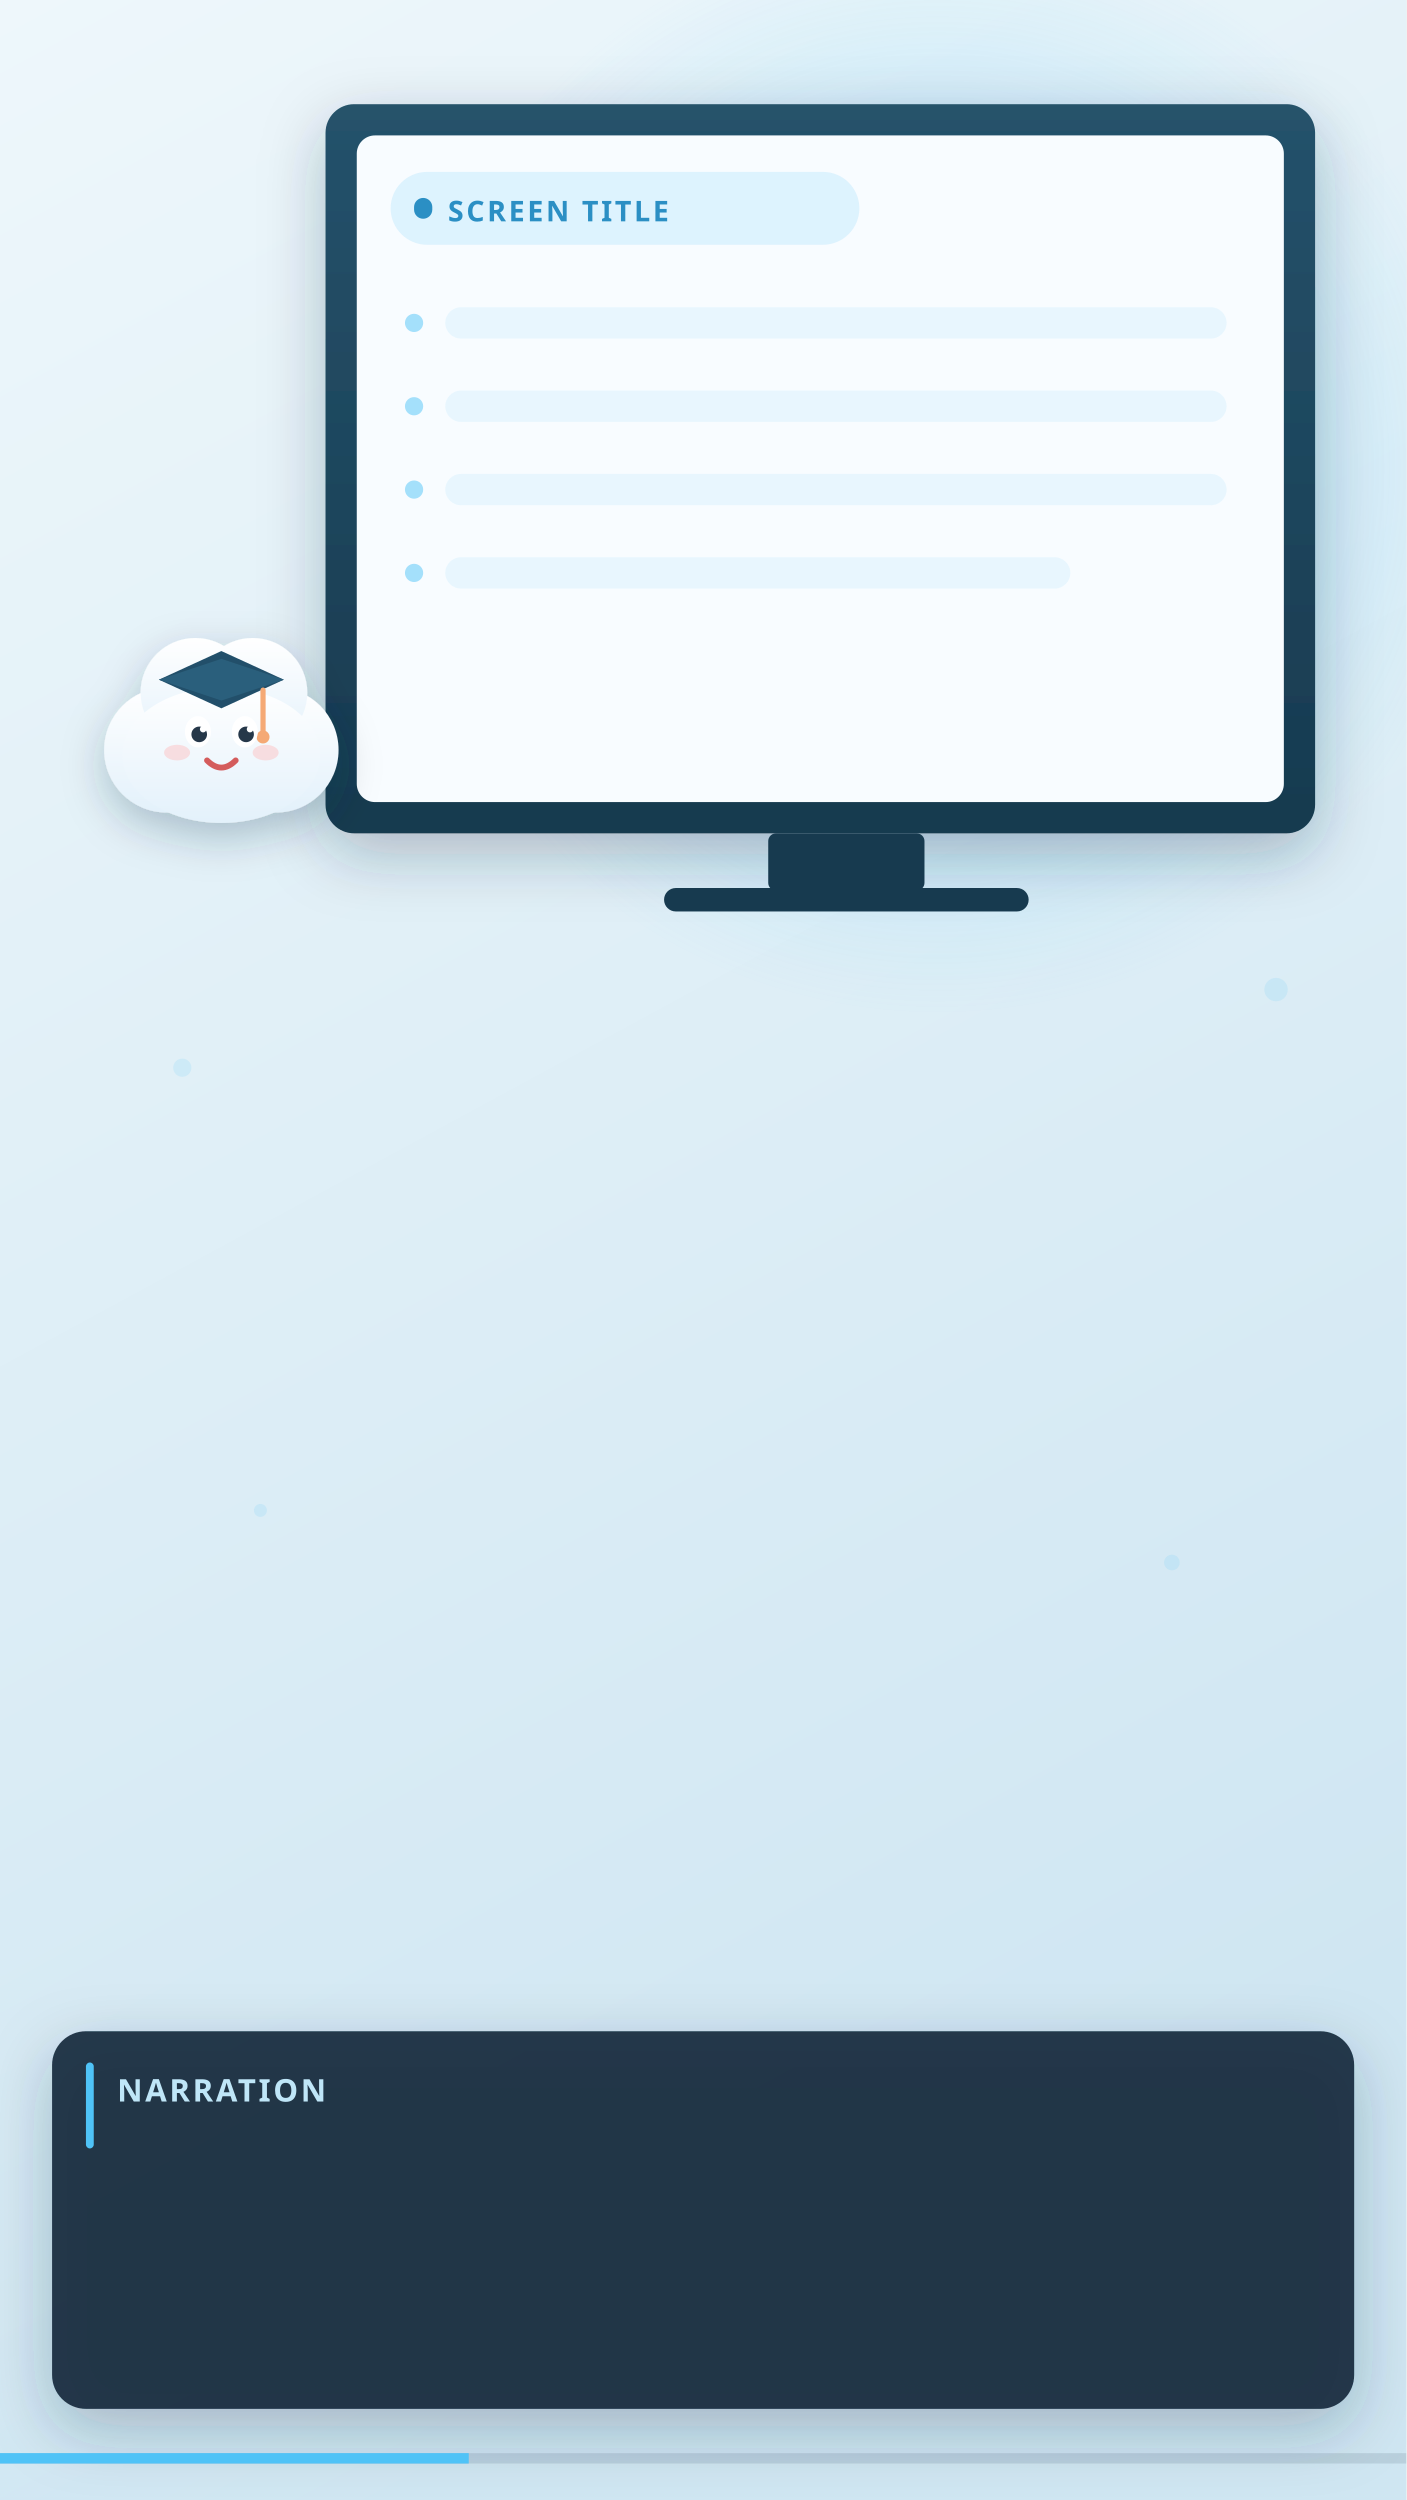
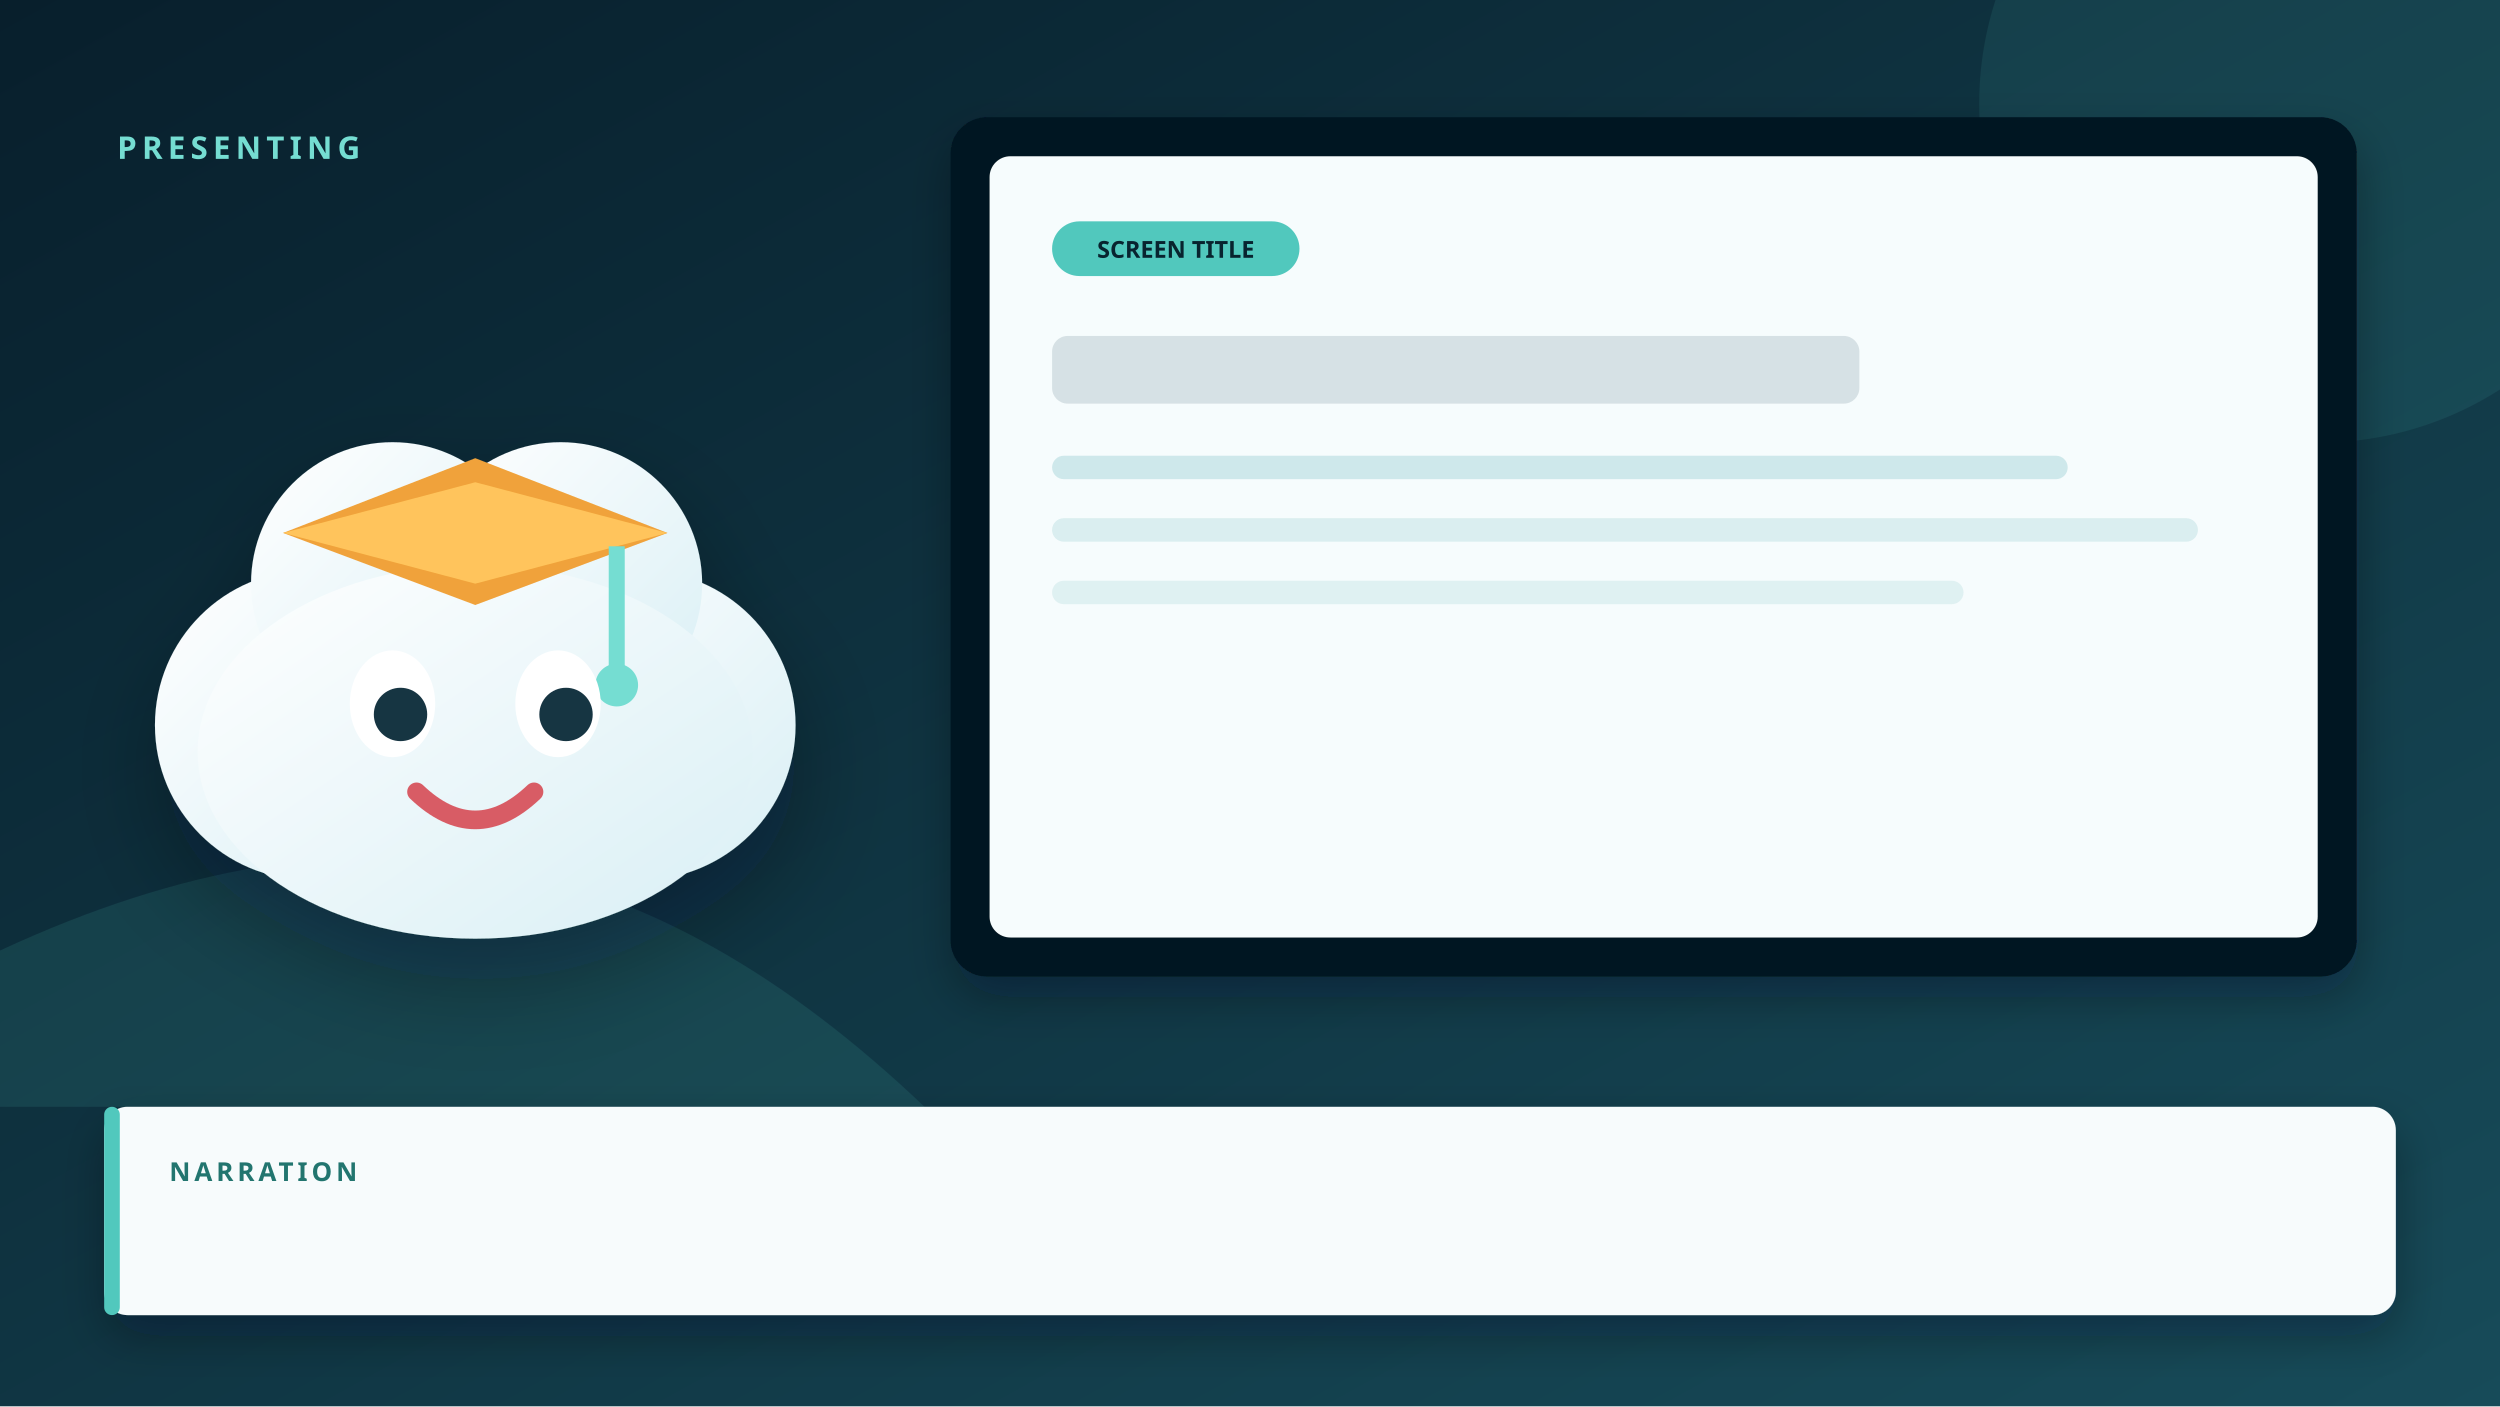
- <svg xmlns="http://www.w3.org/2000/svg" viewBox="0 0 1080 1920" width="1080" height="1920">
+ <svg xmlns="http://www.w3.org/2000/svg" viewBox="0 0 1920 1080" width="1920" height="1080">
  <defs>
-     <linearGradient id="bg" x1="0" y1="0" x2="0.3" y2="1">
-       <stop offset="0%" stop-color="#eef7fb" />
-       <stop offset="100%" stop-color="#cfe6f2" />
+     <linearGradient id="presenting-bg" x2="1" y2="1">
+       <stop stop-color="#081f2c" />
+       <stop offset="1" stop-color="#174b59" />
    </linearGradient>
-     <linearGradient id="screen" x1="0" y1="0" x2="0" y2="1">
-       <stop offset="0%" stop-color="#25526b" />
-       <stop offset="100%" stop-color="#173a4f" />
+     <linearGradient id="presenting-cloud" y2="1">
+       <stop stop-color="#fff" />
+       <stop offset="1" stop-color="#d9eff5" />
    </linearGradient>
-     <radialGradient id="glow" cx="0.5" cy="0.5" r="0.5">
-       <stop offset="0%" stop-color="#4fc3f7" stop-opacity="0.4" />
-       <stop offset="100%" stop-color="#4fc3f7" stop-opacity="0" />
-     </radialGradient>
-     <linearGradient id="cloudFill" x1="0" y1="0" x2="0" y2="1">
-       <stop offset="0%" stop-color="#ffffff" />
-       <stop offset="100%" stop-color="#e3f1fb" />
-     </linearGradient>
-     <filter id="soft" x="-40%" y="-40%" width="180%" height="180%">
-       <feDropShadow dx="0" dy="16" stdDeviation="24" flood-color="#123246" flood-opacity="0.28" />
-     </filter>
-     <filter id="cloudShadow" x="-60%" y="-60%" width="220%" height="220%">
-       <feDropShadow dx="0" dy="12" stdDeviation="16" flood-color="#123246" flood-opacity="0.25" />
+     <filter id="presenting-shadow" x="-20%" y="-20%" width="140%" height="150%">
+       <feDropShadow dy="16" stdDeviation="18" flood-color="#001018" flood-opacity=".32" />
    </filter>
  </defs>
-   <rect width="1080" height="1920" fill="url(#bg)" />
-   <circle cx="720" cy="360" r="420" fill="url(#glow)" />
-   <g fill="#4fc3f7" opacity="0.14">
-     <circle cx="140" cy="820" r="7" />
-     <circle cx="980" cy="760" r="9" />
-     <circle cx="200" cy="1160" r="5" />
-     <circle cx="900" cy="1200" r="6" />
+   <rect width="1920" height="1080" fill="url(#presenting-bg)" />
+   <circle cx="1780" cy="80" r="260" fill="#51c8bd" opacity=".1" />
+   <path d="M0 730C280 600 500 650 710 850H0Z" fill="#51c8bd" opacity=".12" />
+   <text x="90" y="122" fill="#75ddd2" font-family="Segoe UI, sans-serif" font-size="24" font-weight="800" letter-spacing="4">PRESENTING</text>
+   <g transform="translate(365 520) scale(2.05)" filter="url(#presenting-shadow)">
+     <circle cx="-62" cy="18" r="58" fill="url(#presenting-cloud)" />
+     <circle cx="62" cy="18" r="58" fill="url(#presenting-cloud)" />
+     <circle cx="-31" cy="-35" r="53" fill="url(#presenting-cloud)" />
+     <circle cx="32" cy="-35" r="53" fill="url(#presenting-cloud)" />
+     <ellipse cy="28" rx="104" ry="70" fill="url(#presenting-cloud)" />
+     <polygon points="-72,-54 0,-82 72,-54 0,-27" fill="#f0a23a" />
+     <polygon points="-72,-54 0,-73 72,-54 0,-35" fill="#ffc45b" />
+     <path d="M53-49V-4" stroke="#75ddd2" stroke-width="6" />
+     <circle cx="53" cy="3" r="8" fill="#75ddd2" />
+     <ellipse cx="-31" cy="10" rx="16" ry="20" fill="#fff" />
+     <circle cx="-28" cy="14" r="10" fill="#173442" />
+     <ellipse cx="31" cy="10" rx="16" ry="20" fill="#fff" />
+     <circle cx="34" cy="14" r="10" fill="#173442" />
+     <path d="M-22 43Q0 64 22 43" fill="none" stroke="#d85c65" stroke-width="7" stroke-linecap="round" />
  </g>
-   <g filter="url(#soft)">
-     <rect x="250" y="80" width="760" height="560" rx="22" fill="url(#screen)" />
+   <g filter="url(#presenting-shadow)">
+     <rect x="730" y="90" width="1080" height="660" rx="28" fill="#061821" />
+     <rect x="760" y="120" width="1020" height="600" rx="16" fill="#f6fcfd" />
  </g>
-   <rect x="274" y="104" width="712" height="512" rx="14" fill="#f8fcff" />
-   <rect x="590" y="640" width="120" height="44" rx="6" fill="#173a4f" />
-   <rect x="510" y="682" width="280" height="18" rx="9" fill="#173a4f" />
-   <rect x="300" y="132" width="360" height="56" rx="28" fill="#4fc3f7" opacity="0.16" />
-   <rect x="318" y="152" width="14" height="16" rx="7" fill="#2b8fc4" />
-   <text x="344" y="170" fill="#2b8fc4" font-family="'Segoe UI', sans-serif" font-size="22" font-weight="800" letter-spacing="2">SCREEN TITLE</text>
-   <g>
-     <circle cx="318" cy="248" r="7" fill="#4fc3f7" opacity="0.5" />
-     <rect x="342" y="236" width="600" height="24" rx="12" fill="#4fc3f7" opacity="0.10" />
-     <circle cx="318" cy="312" r="7" fill="#4fc3f7" opacity="0.5" />
-     <rect x="342" y="300" width="600" height="24" rx="12" fill="#4fc3f7" opacity="0.10" />
-     <circle cx="318" cy="376" r="7" fill="#4fc3f7" opacity="0.5" />
-     <rect x="342" y="364" width="600" height="24" rx="12" fill="#4fc3f7" opacity="0.10" />
-     <circle cx="318" cy="440" r="7" fill="#4fc3f7" opacity="0.5" />
-     <rect x="342" y="428" width="480" height="24" rx="12" fill="#4fc3f7" opacity="0.10" />
+   <rect x="808" y="170" width="190" height="42" rx="21" fill="#51c8bd" />
+   <text x="903" y="198" text-anchor="middle" fill="#08242f" font-family="Segoe UI, sans-serif" font-size="18" font-weight="800">SCREEN TITLE</text>
+   <rect x="808" y="258" width="620" height="52" rx="12" fill="#123c4d" opacity=".14" />
+   <g fill="#8ec8cc">
+     <rect x="808" y="350" width="780" height="18" rx="9" opacity=".38" />
+     <rect x="808" y="398" width="880" height="18" rx="9" opacity=".28" />
+     <rect x="808" y="446" width="700" height="18" rx="9" opacity=".22" />
  </g>
-   <g transform="translate(170, 560)" filter="url(#cloudShadow)">
-     <g>
-       <circle cx="-42" cy="16" r="48" fill="url(#cloudFill)" />
-       <circle cx="42" cy="16" r="48" fill="url(#cloudFill)" />
-       <circle cx="-20" cy="-28" r="42" fill="url(#cloudFill)" />
-       <circle cx="24" cy="-28" r="42" fill="url(#cloudFill)" />
-       <ellipse cx="0" cy="20" rx="76" ry="52" fill="url(#cloudFill)" />
-     </g>
-     <polygon points="-48,-38 0,-60 48,-38 0,-16" fill="#22506a" />
-     <polygon points="-48,-38 0,-54 48,-38 0,-22" fill="#2c5f7c" />
-     <path d="M32,-30 L32,2" stroke="#f5a975" stroke-width="4" stroke-linecap="round" />
-     <circle cx="32" cy="6" r="5" fill="#f5a975" />
-     <ellipse cx="-18" cy="2" rx="10" ry="12" fill="#fff" />
-     <circle cx="-17" cy="4" r="6" fill="#25384a" />
-     <circle cx="-14" cy="0" r="2.5" fill="#fff" />
-     <ellipse cx="18" cy="2" rx="10" ry="12" fill="#fff" />
-     <circle cx="19" cy="4" r="6" fill="#25384a" />
-     <circle cx="22" cy="0" r="2.5" fill="#fff" />
-     <path d="M-11,24 Q0,35 11,24" fill="none" stroke="#d45b5b" stroke-width="4.5" stroke-linecap="round" />
-     <ellipse cx="-34" cy="18" rx="10" ry="6" fill="#ffb4b4" opacity="0.4" />
-     <ellipse cx="34" cy="18" rx="10" ry="6" fill="#ffb4b4" opacity="0.4" />
-   </g>
-   <g filter="url(#soft)">
-     <rect x="40" y="1560" width="1000" height="290" rx="26" fill="#12293c" opacity="0.92" />
-   </g>
-   <rect x="66" y="1584" width="6" height="66" rx="3" fill="#4fc3f7" />
-   <text x="90" y="1614" fill="#bfe6f8" font-family="'Segoe UI', sans-serif" font-size="24" font-weight="800" letter-spacing="2">NARRATION</text>
-   <rect x="0" y="1884" width="1080" height="8" fill="#12293c" opacity="0.12" />
-   <rect x="0" y="1884" width="360" height="8" fill="#4fc3f7" />
+   <rect x="80" y="850" width="1760" height="160" rx="18" fill="#f7fbfc" filter="url(#presenting-shadow)" />
+   <rect x="80" y="850" width="12" height="160" rx="6" fill="#51c8bd" />
+   <text x="130" y="907" fill="#22756f" font-family="Segoe UI, sans-serif" font-size="20" font-weight="800" letter-spacing="3">NARRATION</text>
</svg>
